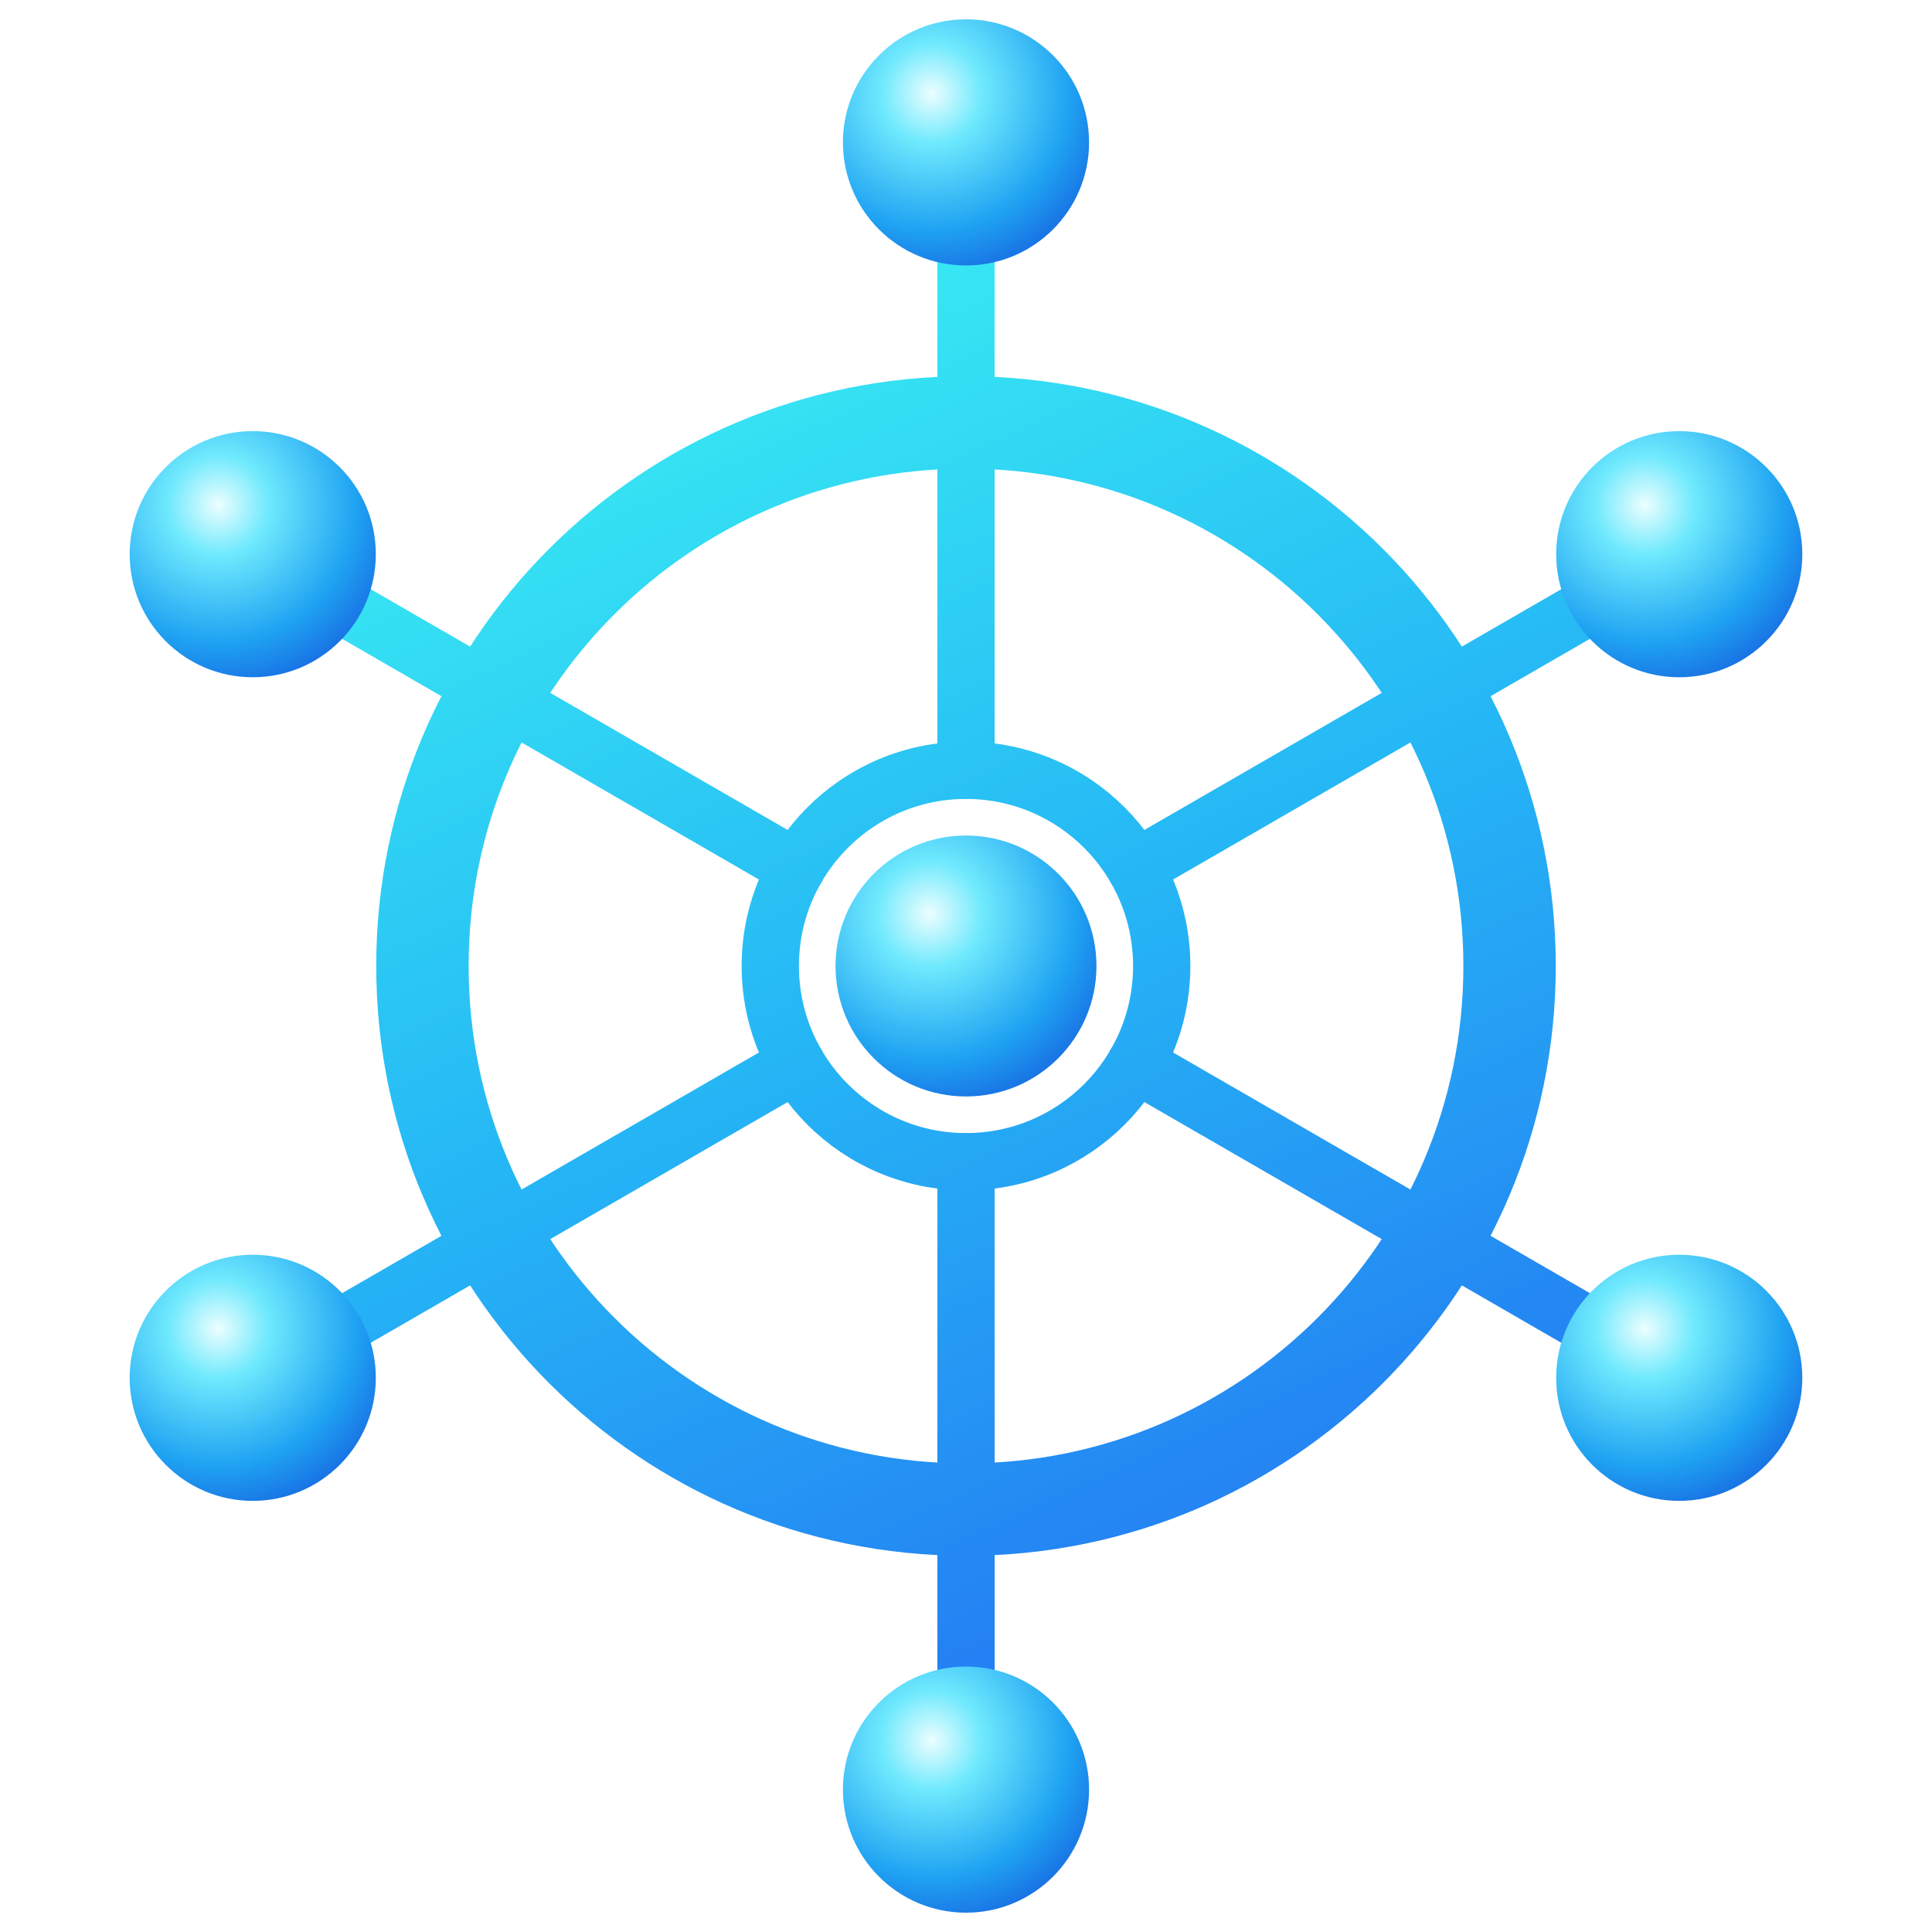
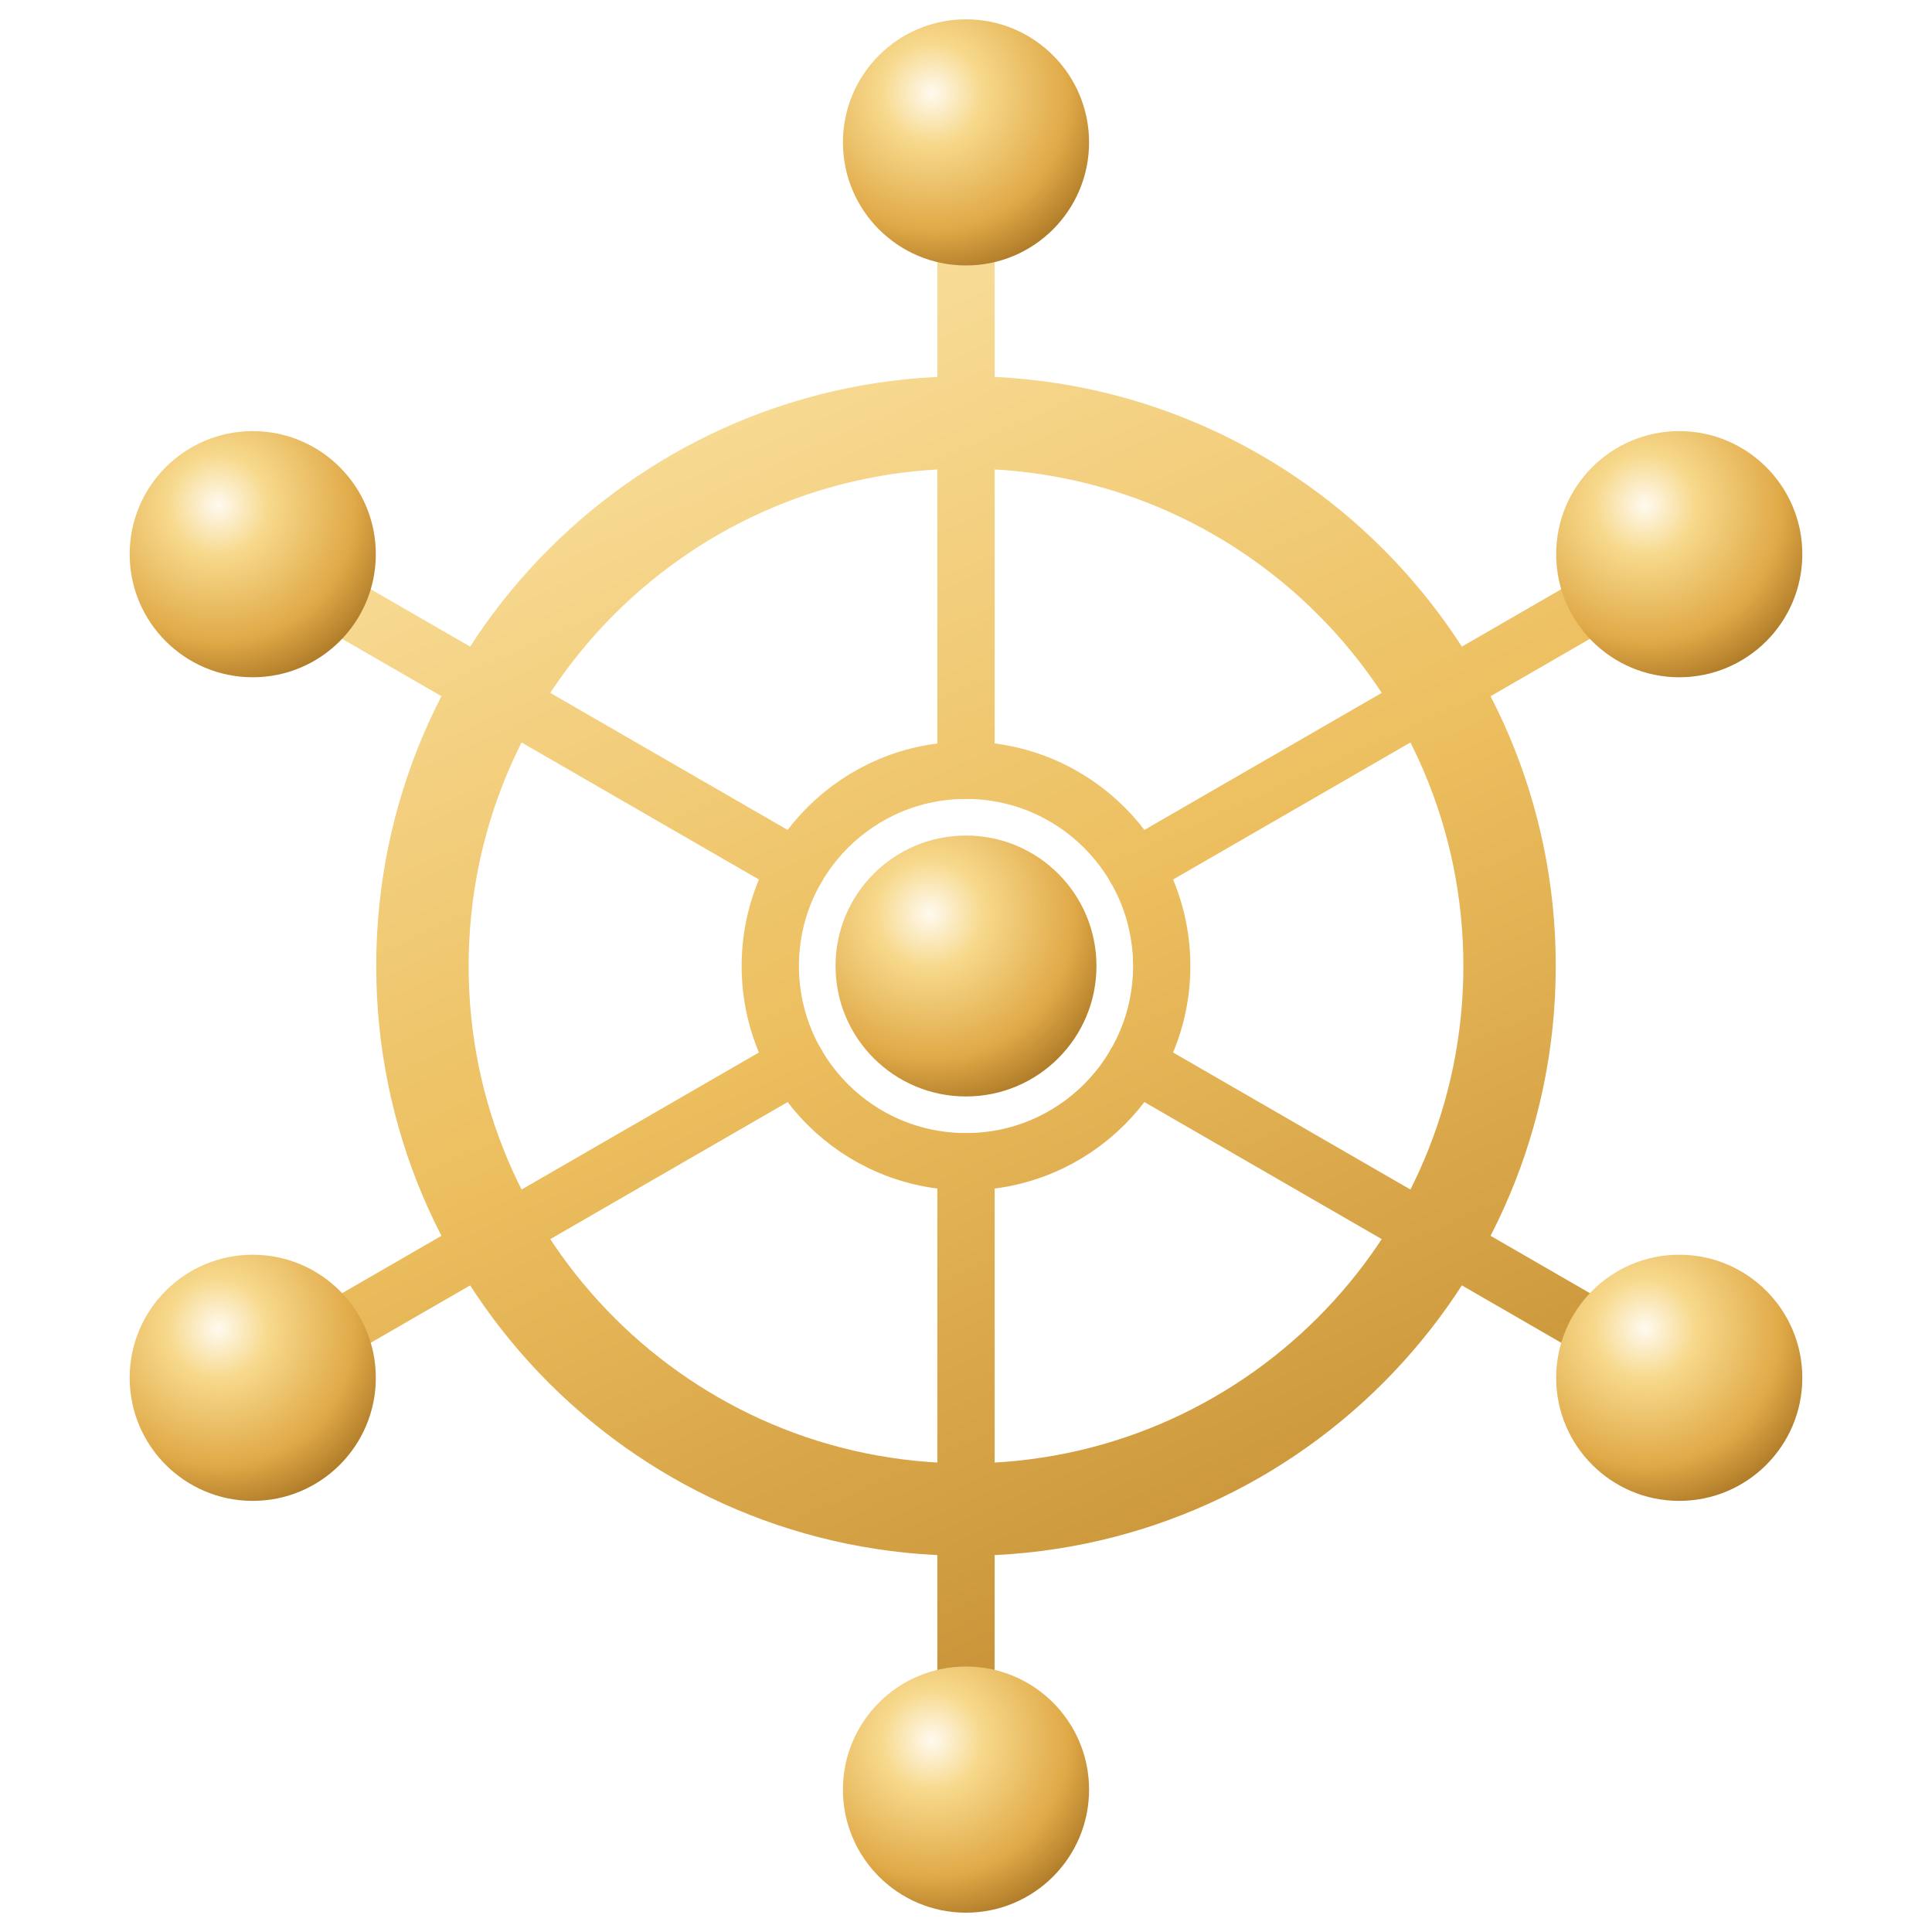
<svg xmlns="http://www.w3.org/2000/svg" viewBox="0 0 40 40" width="40" height="40">
  <defs>
    <linearGradient id="bg" x1="0" y1="0" x2="0" y2="1">
-       <stop offset="0" stop-color="#122c63" />
-       <stop offset="0.55" stop-color="#0a1a3f" />
-       <stop offset="1" stop-color="#040b1e" />
+       <stop offset="0" stop-color="#17293b" />
+       <stop offset="0.55" stop-color="#0d1a27" />
+       <stop offset="1" stop-color="#060d15" />
    </linearGradient>
    <radialGradient id="bgGlow" cx="0.5" cy="0.5" r="0.58">
-       <stop offset="0" stop-color="#1f62c4" stop-opacity="0.5" />
-       <stop offset="1" stop-color="#1f62c4" stop-opacity="0" />
+       <stop offset="0" stop-color="#c98b2e" stop-opacity="0.3" />
+       <stop offset="1" stop-color="#c98b2e" stop-opacity="0" />
    </radialGradient>
    <linearGradient id="sheen" x1="0" y1="0" x2="0" y2="1">
      <stop offset="0" stop-color="#ffffff" stop-opacity="0.13" />
      <stop offset="0.32" stop-color="#ffffff" stop-opacity="0" />
    </linearGradient>
    <linearGradient id="ink" gradientUnits="userSpaceOnUse" x1="12.891" y1="4.297" x2="27.109" y2="35.703">
-       <stop offset="0" stop-color="#2af3f0" />
-       <stop offset="0.5" stop-color="#1fb0f2" />
-       <stop offset="1" stop-color="#1c5fe6" />
+       <stop offset="0" stop-color="#f7dc92" />
+       <stop offset="0.5" stop-color="#e3b04e" />
+       <stop offset="1" stop-color="#a8741f" />
    </linearGradient>
    <linearGradient id="inkSmall" gradientUnits="userSpaceOnUse" x1="12.891" y1="4.297" x2="27.109" y2="35.703">
-       <stop offset="0" stop-color="#3cf4f2" />
-       <stop offset="0.5" stop-color="#25b6f5" />
-       <stop offset="1" stop-color="#2470f2" />
+       <stop offset="0" stop-color="#fbe4a6" />
+       <stop offset="0.5" stop-color="#ecbe5e" />
+       <stop offset="1" stop-color="#c18a30" />
    </linearGradient>
    <linearGradient id="trail" x1="0" y1="0" x2="1" y2="0">
-       <stop offset="0" stop-color="#7ff3ff" stop-opacity="0" />
-       <stop offset="1" stop-color="#9ff7ff" stop-opacity="0.8" />
+       <stop offset="0" stop-color="#ffe2a0" stop-opacity="0" />
+       <stop offset="1" stop-color="#fff0c8" stop-opacity="0.8" />
    </linearGradient>
    <radialGradient id="core" cx="0.36" cy="0.3" r="0.82">
-       <stop offset="0" stop-color="#ecfeff" />
-       <stop offset="0.25" stop-color="#6ee9fd" />
-       <stop offset="0.68" stop-color="#1fa3f2" />
-       <stop offset="1" stop-color="#1660df" />
+       <stop offset="0" stop-color="#fffaf0" />
+       <stop offset="0.25" stop-color="#f7d98c" />
+       <stop offset="0.68" stop-color="#e0a947" />
+       <stop offset="1" stop-color="#9c6a1d" />
    </radialGradient>
    <radialGradient id="halo">
-       <stop offset="0" stop-color="#3fdcff" stop-opacity="0.72" />
-       <stop offset="0.42" stop-color="#2aa8ff" stop-opacity="0.24" />
-       <stop offset="1" stop-color="#2aa8ff" stop-opacity="0" />
+       <stop offset="0" stop-color="#ffd57a" stop-opacity="0.72" />
+       <stop offset="0.42" stop-color="#f0b44a" stop-opacity="0.24" />
+       <stop offset="1" stop-color="#f0b44a" stop-opacity="0" />
    </radialGradient>
    <radialGradient id="spark">
      <stop offset="0" stop-color="#ffffff" />
-       <stop offset="0.5" stop-color="#c8f8ff" />
-       <stop offset="1" stop-color="#5fe0ff" />
+       <stop offset="0.5" stop-color="#ffefc2" />
+       <stop offset="1" stop-color="#f3c96a" />
    </radialGradient>
    <filter id="glow" x="-25%" y="-25%" width="150%" height="150%">
      <feGaussianBlur stdDeviation="0.273" result="b" />
      <feColorMatrix in="b" type="matrix" values="1 0 0 0 0  0 1 0 0 0  0 0 1 0 0  0 0 0 0.8 0" result="g" />
      <feMerge>
        <feMergeNode in="g" />
        <feMergeNode in="SourceGraphic" />
      </feMerge>
    </filter>
    <filter id="blur3" x="-50%" y="-50%" width="200%" height="200%">
      <feGaussianBlur stdDeviation="0.117" />
    </filter>
    <filter id="drop" x="-20%" y="-20%" width="140%" height="150%">
      <feDropShadow dx="0" dy="0.547" stdDeviation="0.625" flood-color="#000" flood-opacity="0.38" />
    </filter>
  </defs>
  <path d="M20 15.948L20 4.477M23.509 17.974L33.443 12.238M23.509 22.026L33.443 27.762M20 24.052L20 35.523M16.491 22.026L6.557 27.762M16.491 17.974L6.557 12.238" fill="none" stroke="url(#inkSmall)" stroke-width="1.186" stroke-linecap="round" />
  <circle cx="20" cy="20" r="11.254" fill="none" stroke="url(#inkSmall)" stroke-width="1.913" />
  <circle cx="20" cy="20" r="4.052" fill="none" stroke="url(#inkSmall)" stroke-width="1.186" />
  <circle cx="20" cy="2.948" r="2.548" fill="url(#core)" />
  <circle cx="34.767" cy="11.474" r="2.548" fill="url(#core)" />
  <circle cx="34.767" cy="28.526" r="2.548" fill="url(#core)" />
  <circle cx="20" cy="37.052" r="2.548" fill="url(#core)" />
  <circle cx="5.233" cy="28.526" r="2.548" fill="url(#core)" />
  <circle cx="5.233" cy="11.474" r="2.548" fill="url(#core)" />
  <circle cx="20" cy="20" r="2.701" fill="url(#core)" />
</svg>
